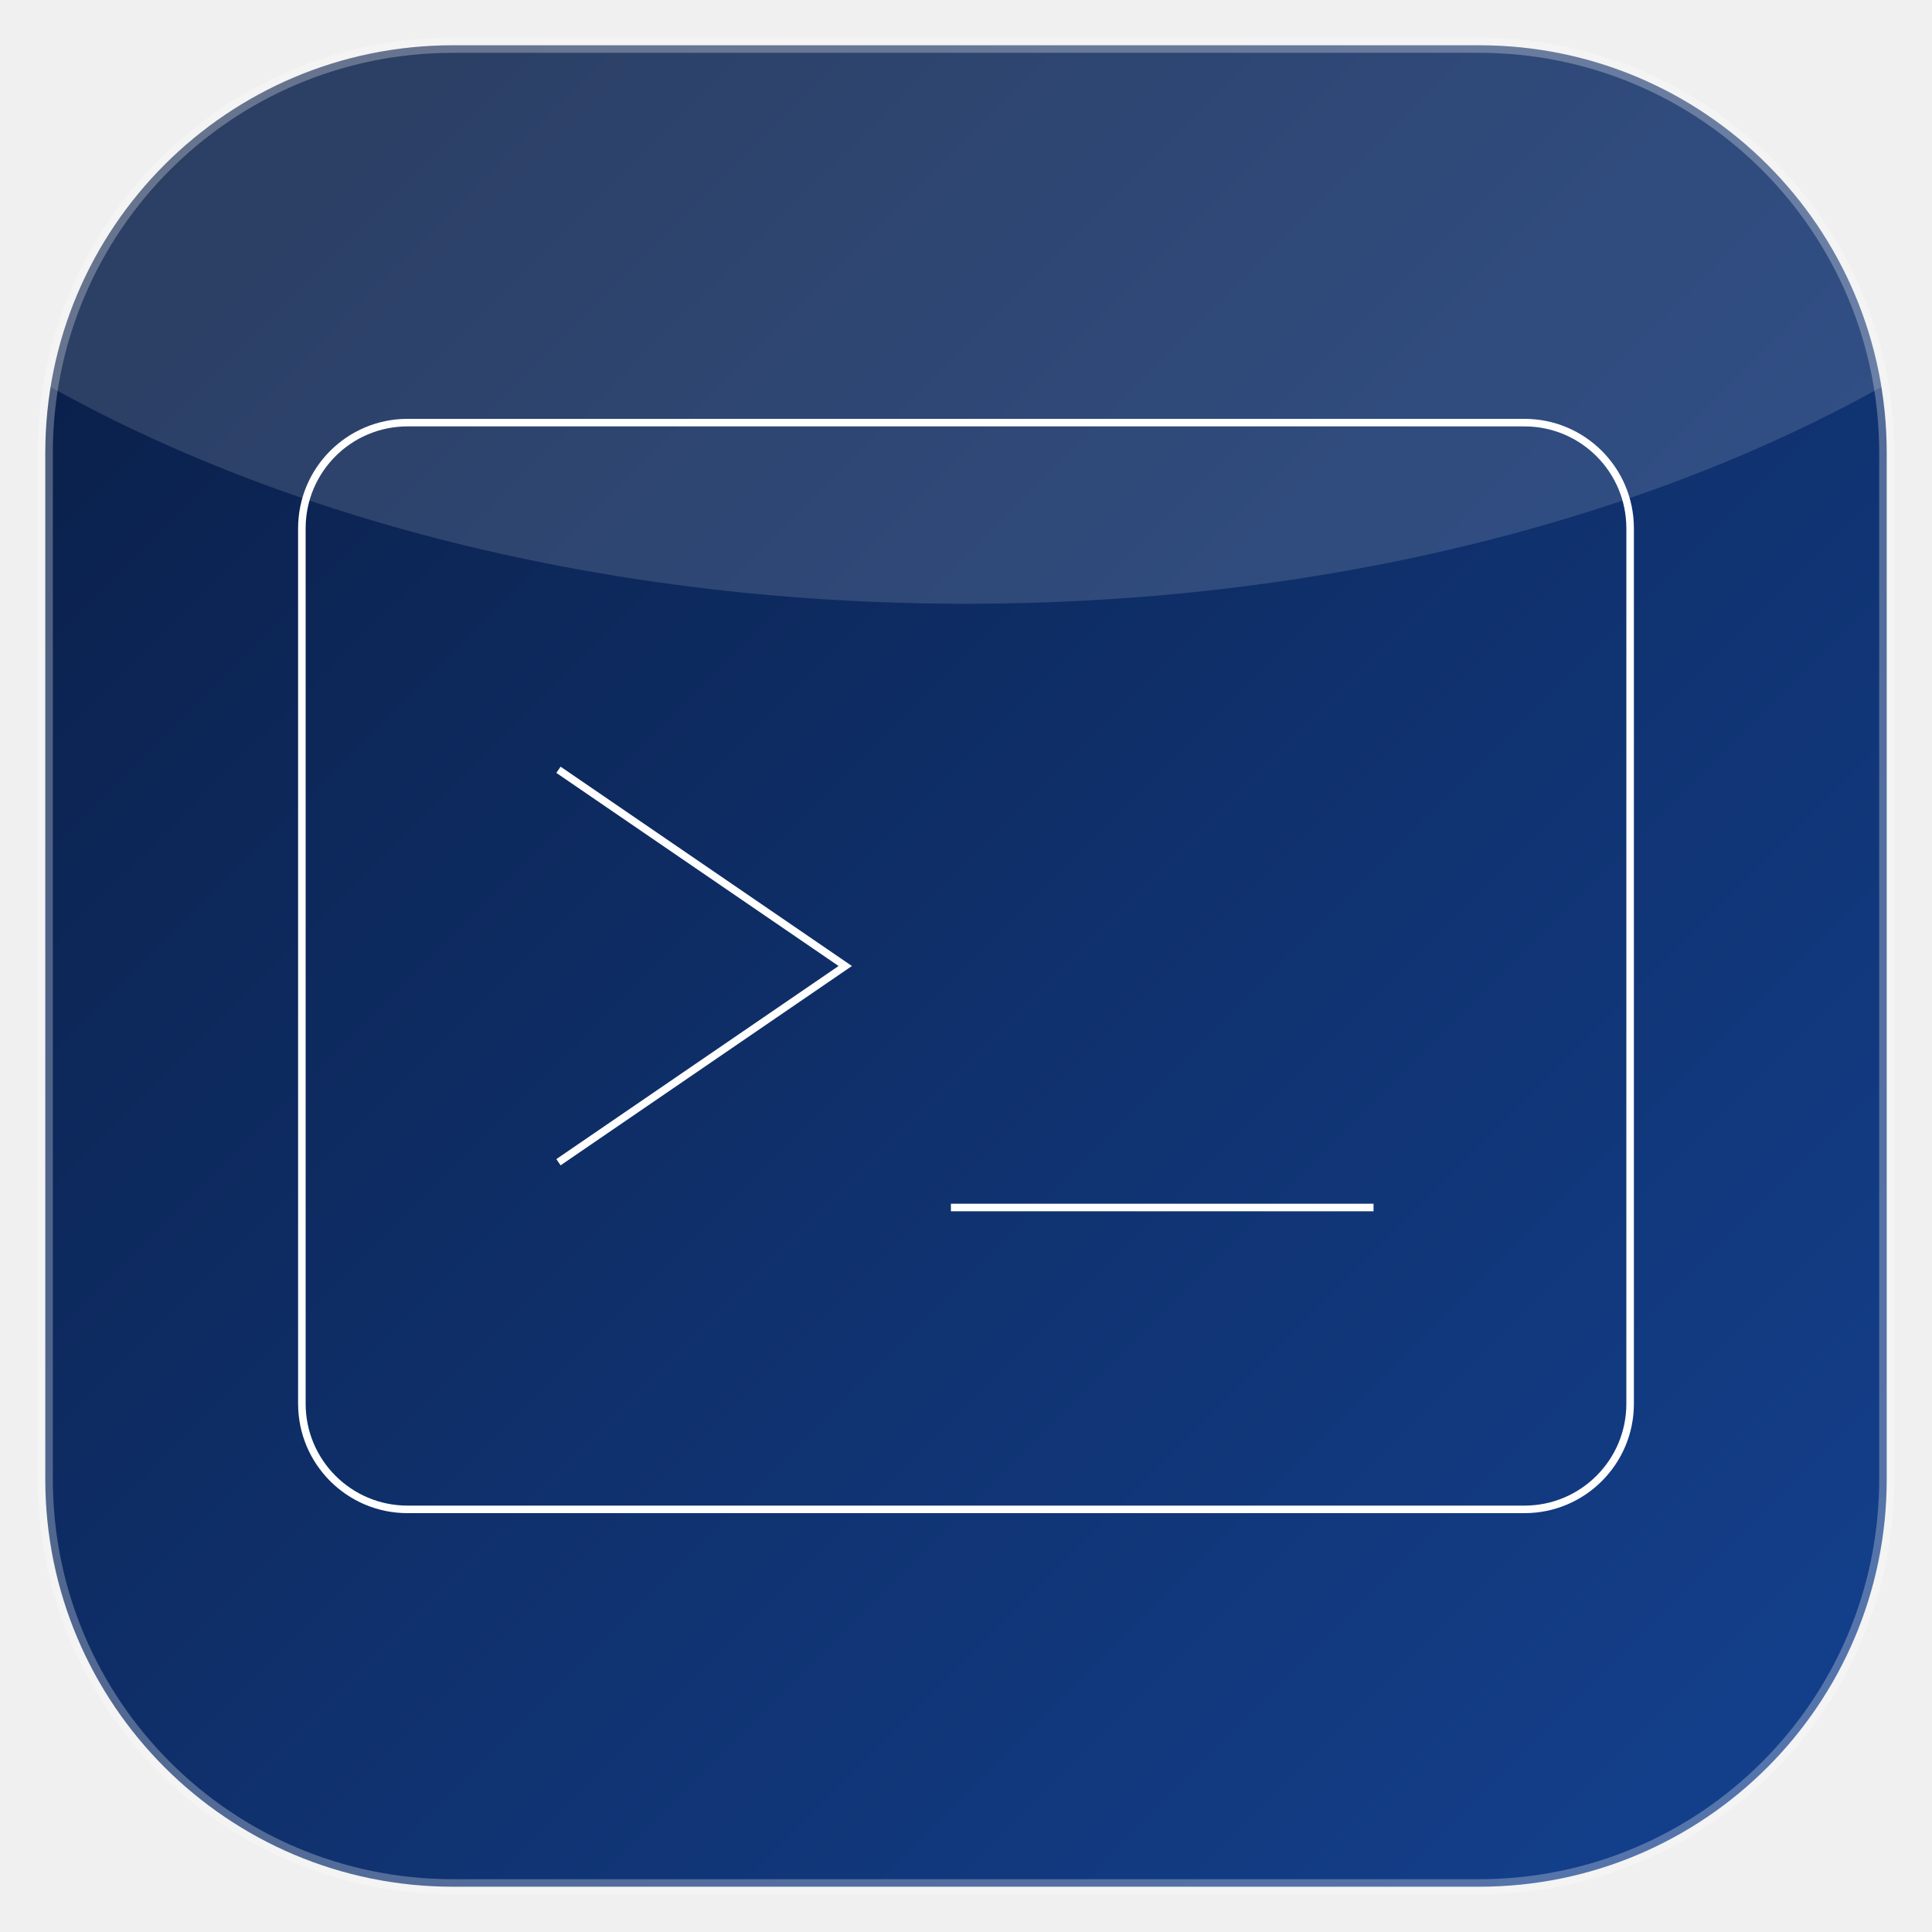
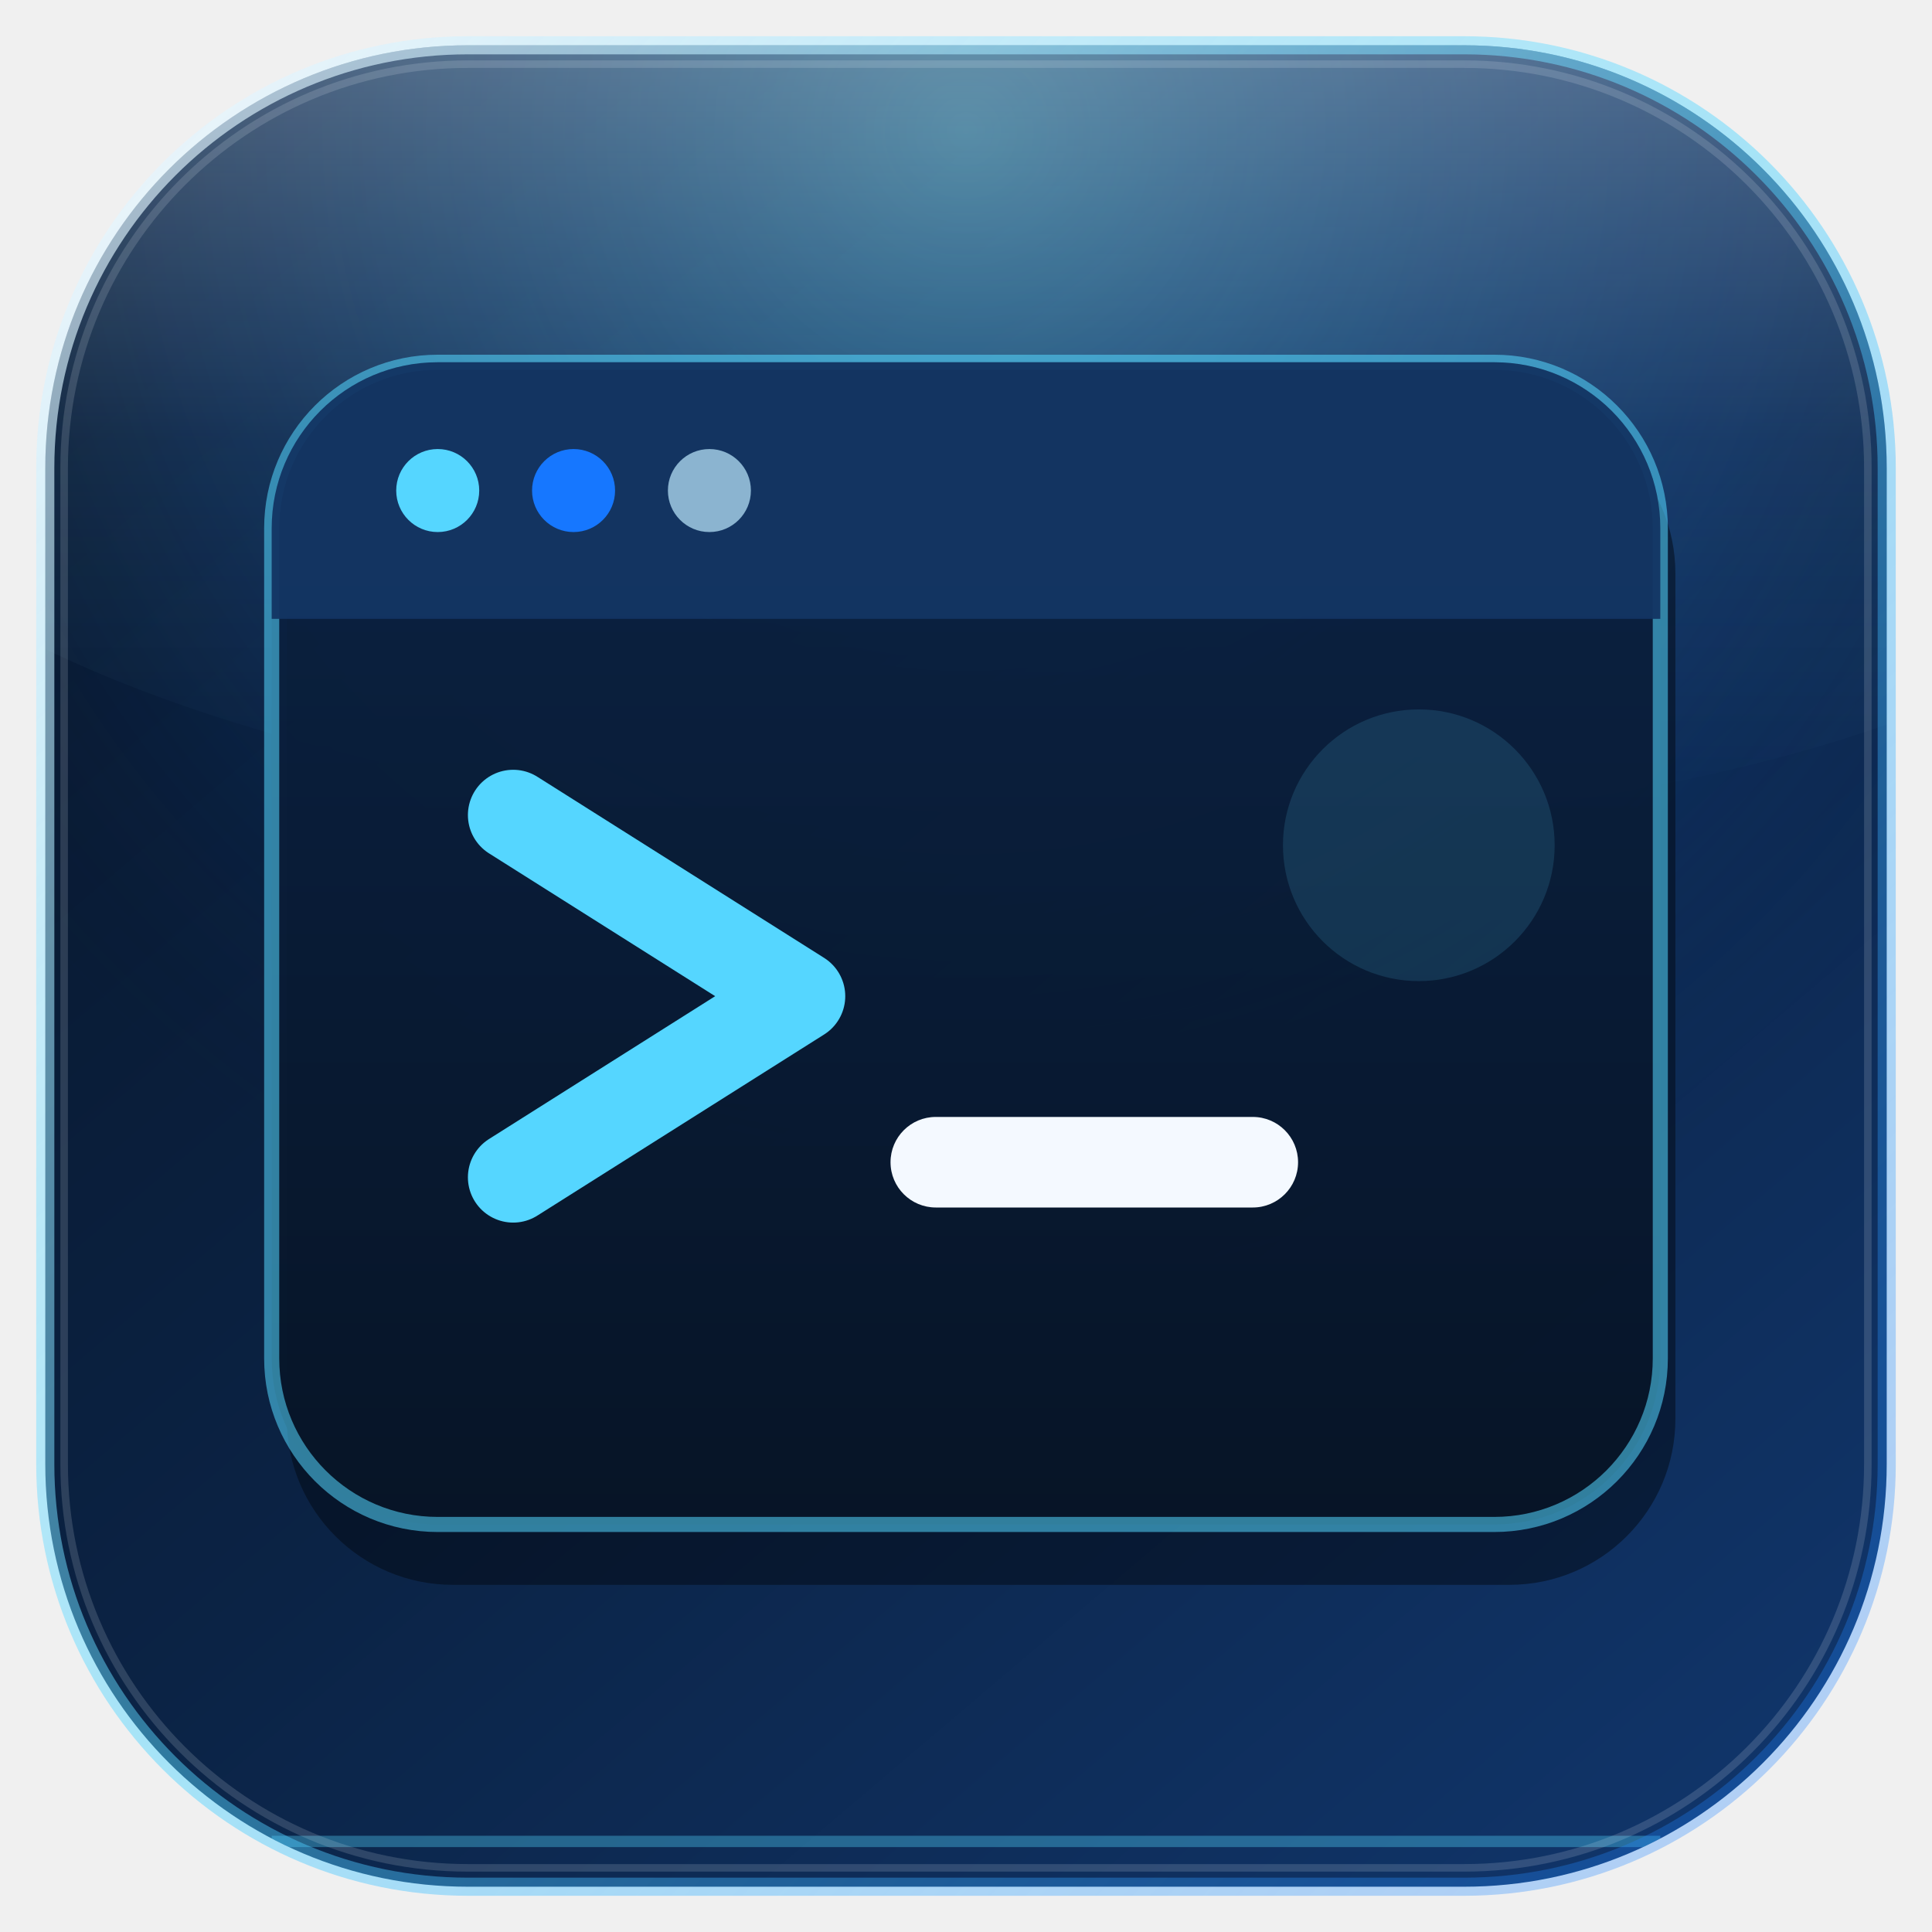
<svg xmlns="http://www.w3.org/2000/svg" viewBox="0 0 256 256" width="256" height="256">
  <defs>
-     <linearGradient id="g" x1="0" y1="0" x2="1" y2="1">
-       <stop offset="0" stop-color="#0a1e46" />
-       <stop offset="1" stop-color="#14418f" />
+     <linearGradient id="bg" x1="0" y1="0" x2="0.85" y2="1">
+       <stop offset="0" stop-color="#071426" />
+       <stop offset="0.55" stop-color="#0B2345" />
+       <stop offset="1" stop-color="#103468" />
+     </linearGradient>
+     <radialGradient id="glow" cx="0.5" cy="0.28" r="0.62">
+       <stop offset="0" stop-color="#55D6FF" stop-opacity="0.42" />
+       <stop offset="0.65" stop-color="#1677FF" stop-opacity="0.12" />
+       <stop offset="1" stop-color="#071426" stop-opacity="0" />
+     </radialGradient>
+     <linearGradient id="glassFrost" x1="0" y1="0" x2="0.2" y2="1">
+       <stop offset="0" stop-color="#F4F9FF" stop-opacity="0.96" />
+       <stop offset="0.6" stop-color="#BDEBFF" stop-opacity="0.88" />
+       <stop offset="1" stop-color="#89D4FF" stop-opacity="0.82" />
+     </linearGradient>
+     <linearGradient id="glassBlue" x1="0" y1="0" x2="0.3" y2="1">
+       <stop offset="0" stop-color="#55D6FF" stop-opacity="0.92" />
+       <stop offset="1" stop-color="#1677FF" stop-opacity="0.90" />
+     </linearGradient>
+     <linearGradient id="glassDeep" x1="0" y1="0" x2="0" y2="1">
+       <stop offset="0" stop-color="#0B2345" stop-opacity="0.92" />
+       <stop offset="1" stop-color="#071426" stop-opacity="0.96" />
+     </linearGradient>
+     <linearGradient id="silver" x1="0" y1="0" x2="0" y2="1">
+       <stop offset="0" stop-color="#F4F9FF" />
+       <stop offset="0.5" stop-color="#D2E6F8" />
+       <stop offset="1" stop-color="#8FB5D8" />
+     </linearGradient>
+     <linearGradient id="sheen" x1="0" y1="0" x2="0" y2="1">
+       <stop offset="0" stop-color="#F4F9FF" stop-opacity="0.30" />
+       <stop offset="0.5" stop-color="#BDEBFF" stop-opacity="0.07" />
+       <stop offset="1" stop-color="#55D6FF" stop-opacity="0" />
+     </linearGradient>
+     <linearGradient id="rim" x1="0" y1="0" x2="1" y2="1">
+       <stop offset="0" stop-color="#F4F9FF" stop-opacity="0.68" />
+       <stop offset="0.5" stop-color="#55D6FF" stop-opacity="0.48" />
+       <stop offset="1" stop-color="#1677FF" stop-opacity="0.28" />
    </linearGradient>
    <clipPath id="sq">
-       <rect x="6" y="6" width="244" height="244" rx="54" />
+       <rect x="6" y="6" width="244" height="244" rx="56" />
    </clipPath>
  </defs>
+   <rect x="10" y="14" width="236" height="234" rx="54" fill="#030914" opacity="0.46" />
  <g clip-path="url(#sq)">
-     <rect x="6" y="6" width="244" height="244" fill="url(#g)" />
-     <ellipse cx="128" cy="-30" rx="180" ry="110" fill="#ffffff" opacity="0.14" />
+     <rect x="6" y="6" width="244" height="244" fill="url(#bg)" />
+     <circle cx="128" cy="76" r="136" fill="url(#glow)" />
+     <path d="M6 6 H250 V96 C188 118 68 116 6 86 Z" fill="url(#sheen)" />
+     <rect x="38" y="54" width="184" height="156" rx="22" fill="#020812" opacity="0.5" />
+     <rect x="36" y="48" width="184" height="154" rx="22" fill="url(#glassDeep)" stroke="#55D6FF" stroke-opacity="0.55" stroke-width="2" />
+     <path d="M36 70 a22 22 0 0 1 22-22 h140 a22 22 0 0 1 22 22 v12 H36 Z" fill="#133463" opacity="0.95" />
+     <circle cx="58" cy="65" r="5.5" fill="#55D6FF" />
+     <circle cx="76" cy="65" r="5.5" fill="#1677FF" />
+     <circle cx="94" cy="65" r="5.5" fill="#BDEBFF" opacity="0.7" />
+     <path d="M68 108 L106 132 L68 156" fill="none" stroke="#55D6FF" stroke-width="12" stroke-linecap="round" stroke-linejoin="round" />
+     <rect x="118" y="148" width="54" height="12" rx="6" fill="#F4F9FF" />
+     <circle cx="188" cy="112" r="18" fill="#55D6FF" opacity="0.14" />
+     <path d="M36 244 H220" stroke="#55D6FF" stroke-width="1.5" stroke-opacity="0.35" />
  </g>
-   <rect x="6" y="6" width="244" height="244" rx="54" fill="none" stroke="#ffffff" stroke-opacity="0.28" stroke-width="2" />
-   <g fill="#ffffff" stroke="#ffffff">
-     <rect x="40" y="56" width="176" height="144" rx="14" fill="none" />
-     <path fill="none" d="M74 102 L112 128 L74 154" />
-     <path fill="none" d="M126 160 H182" />
-   </g>
+   <rect x="6" y="6" width="244" height="244" rx="56" fill="none" stroke="url(#rim)" stroke-width="2.4" />
+   <rect x="8.5" y="8.5" width="239" height="239" rx="53.5" fill="none" stroke="#F4F9FF" stroke-opacity="0.15" stroke-width="1" />
</svg>
